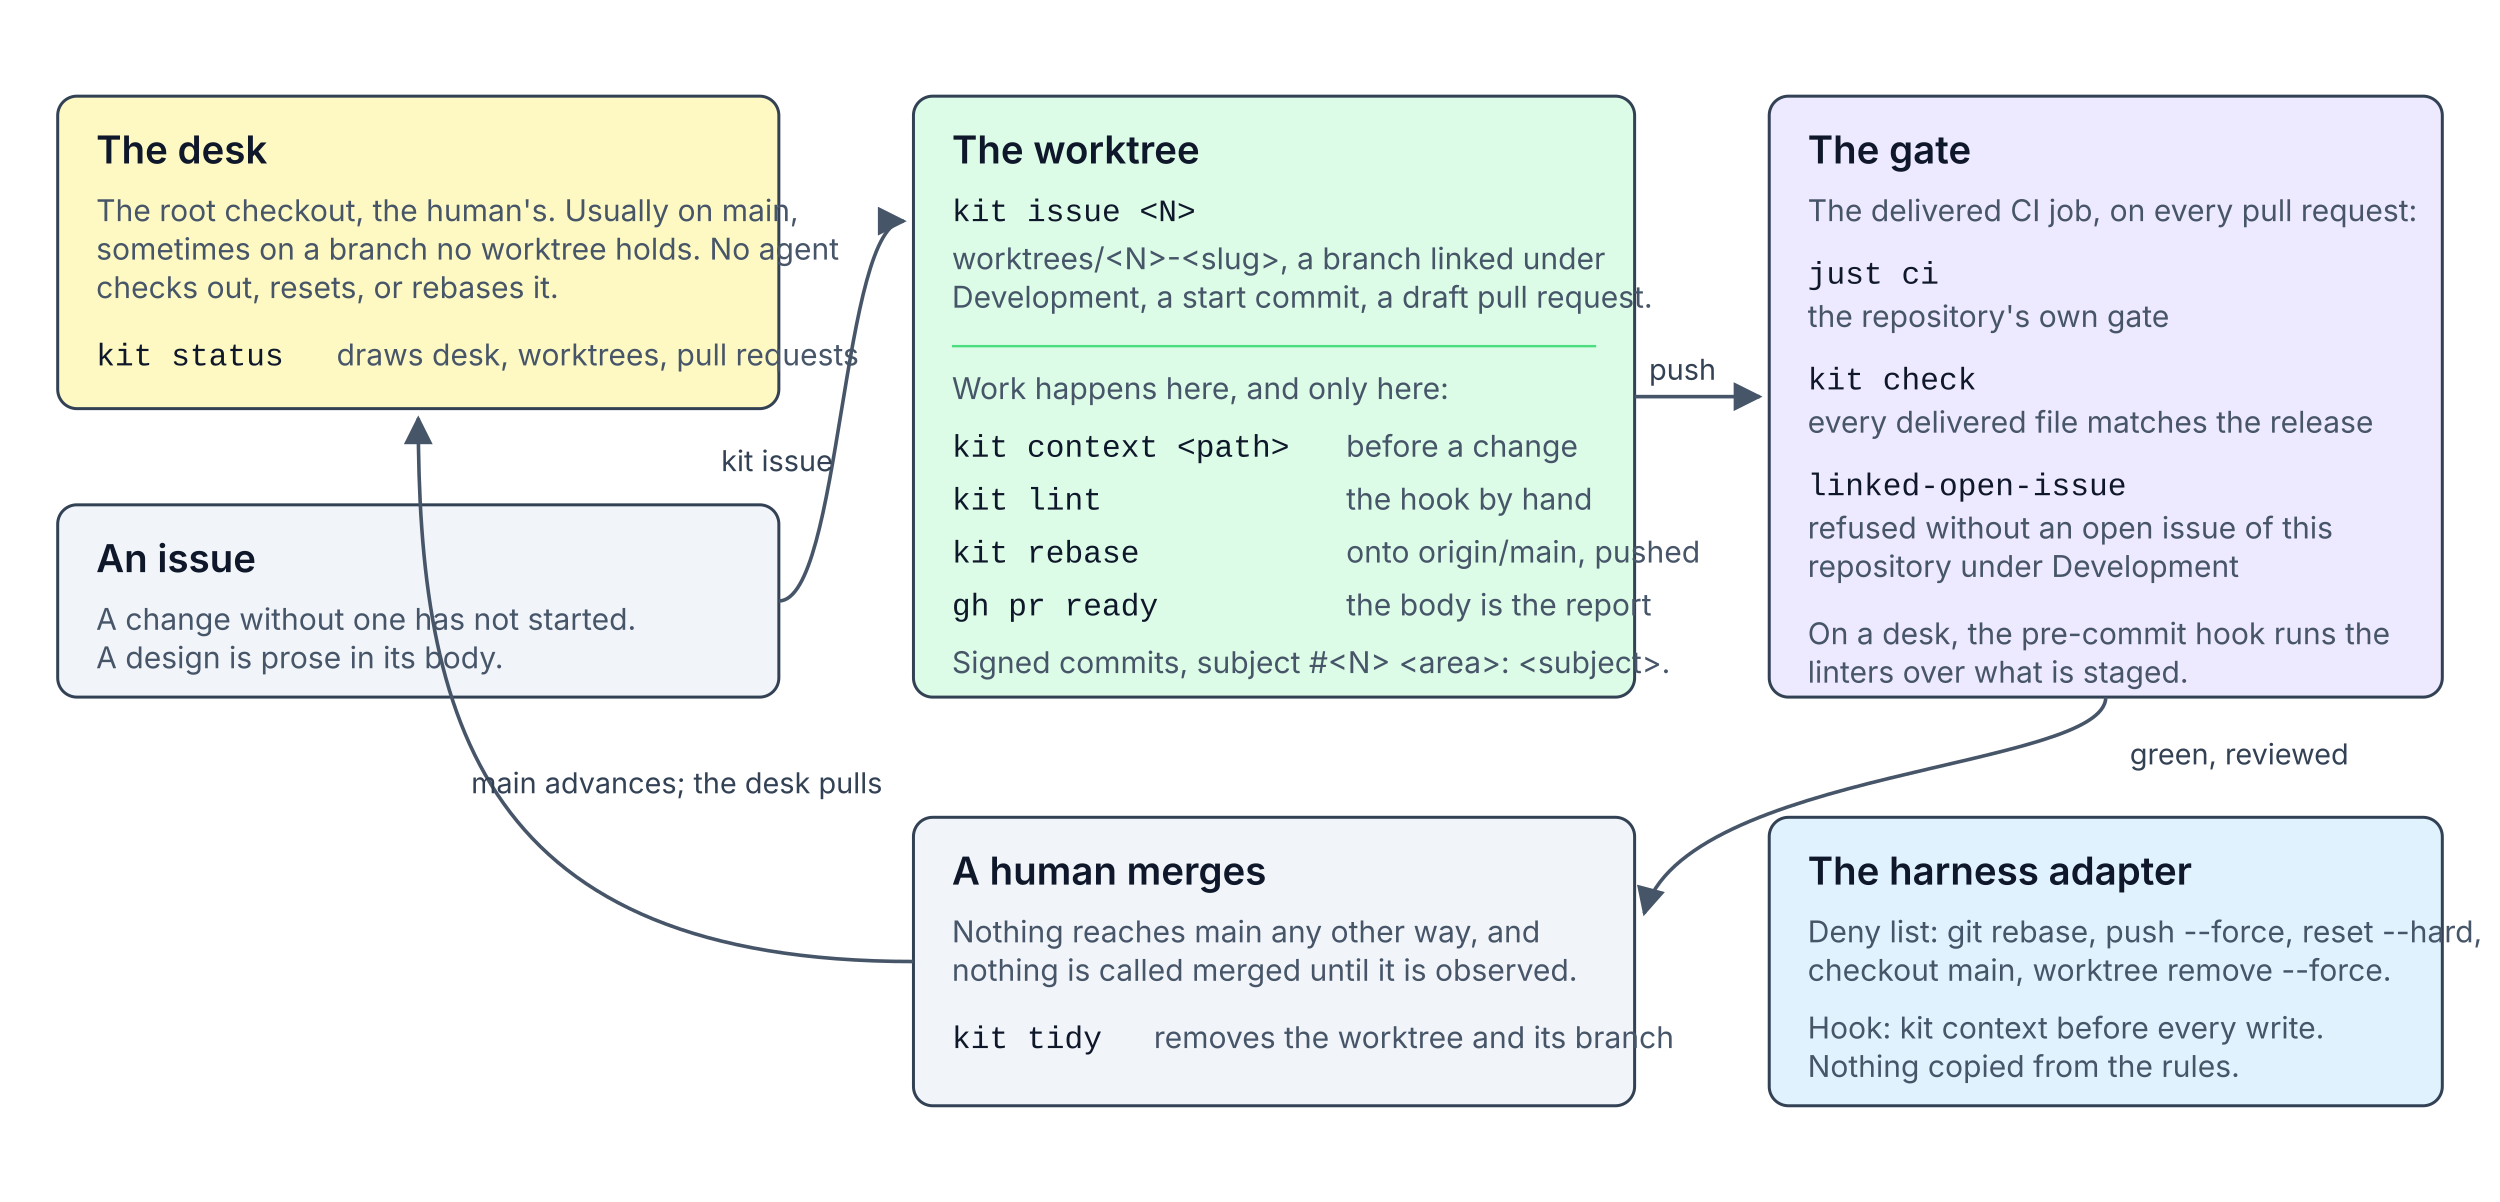
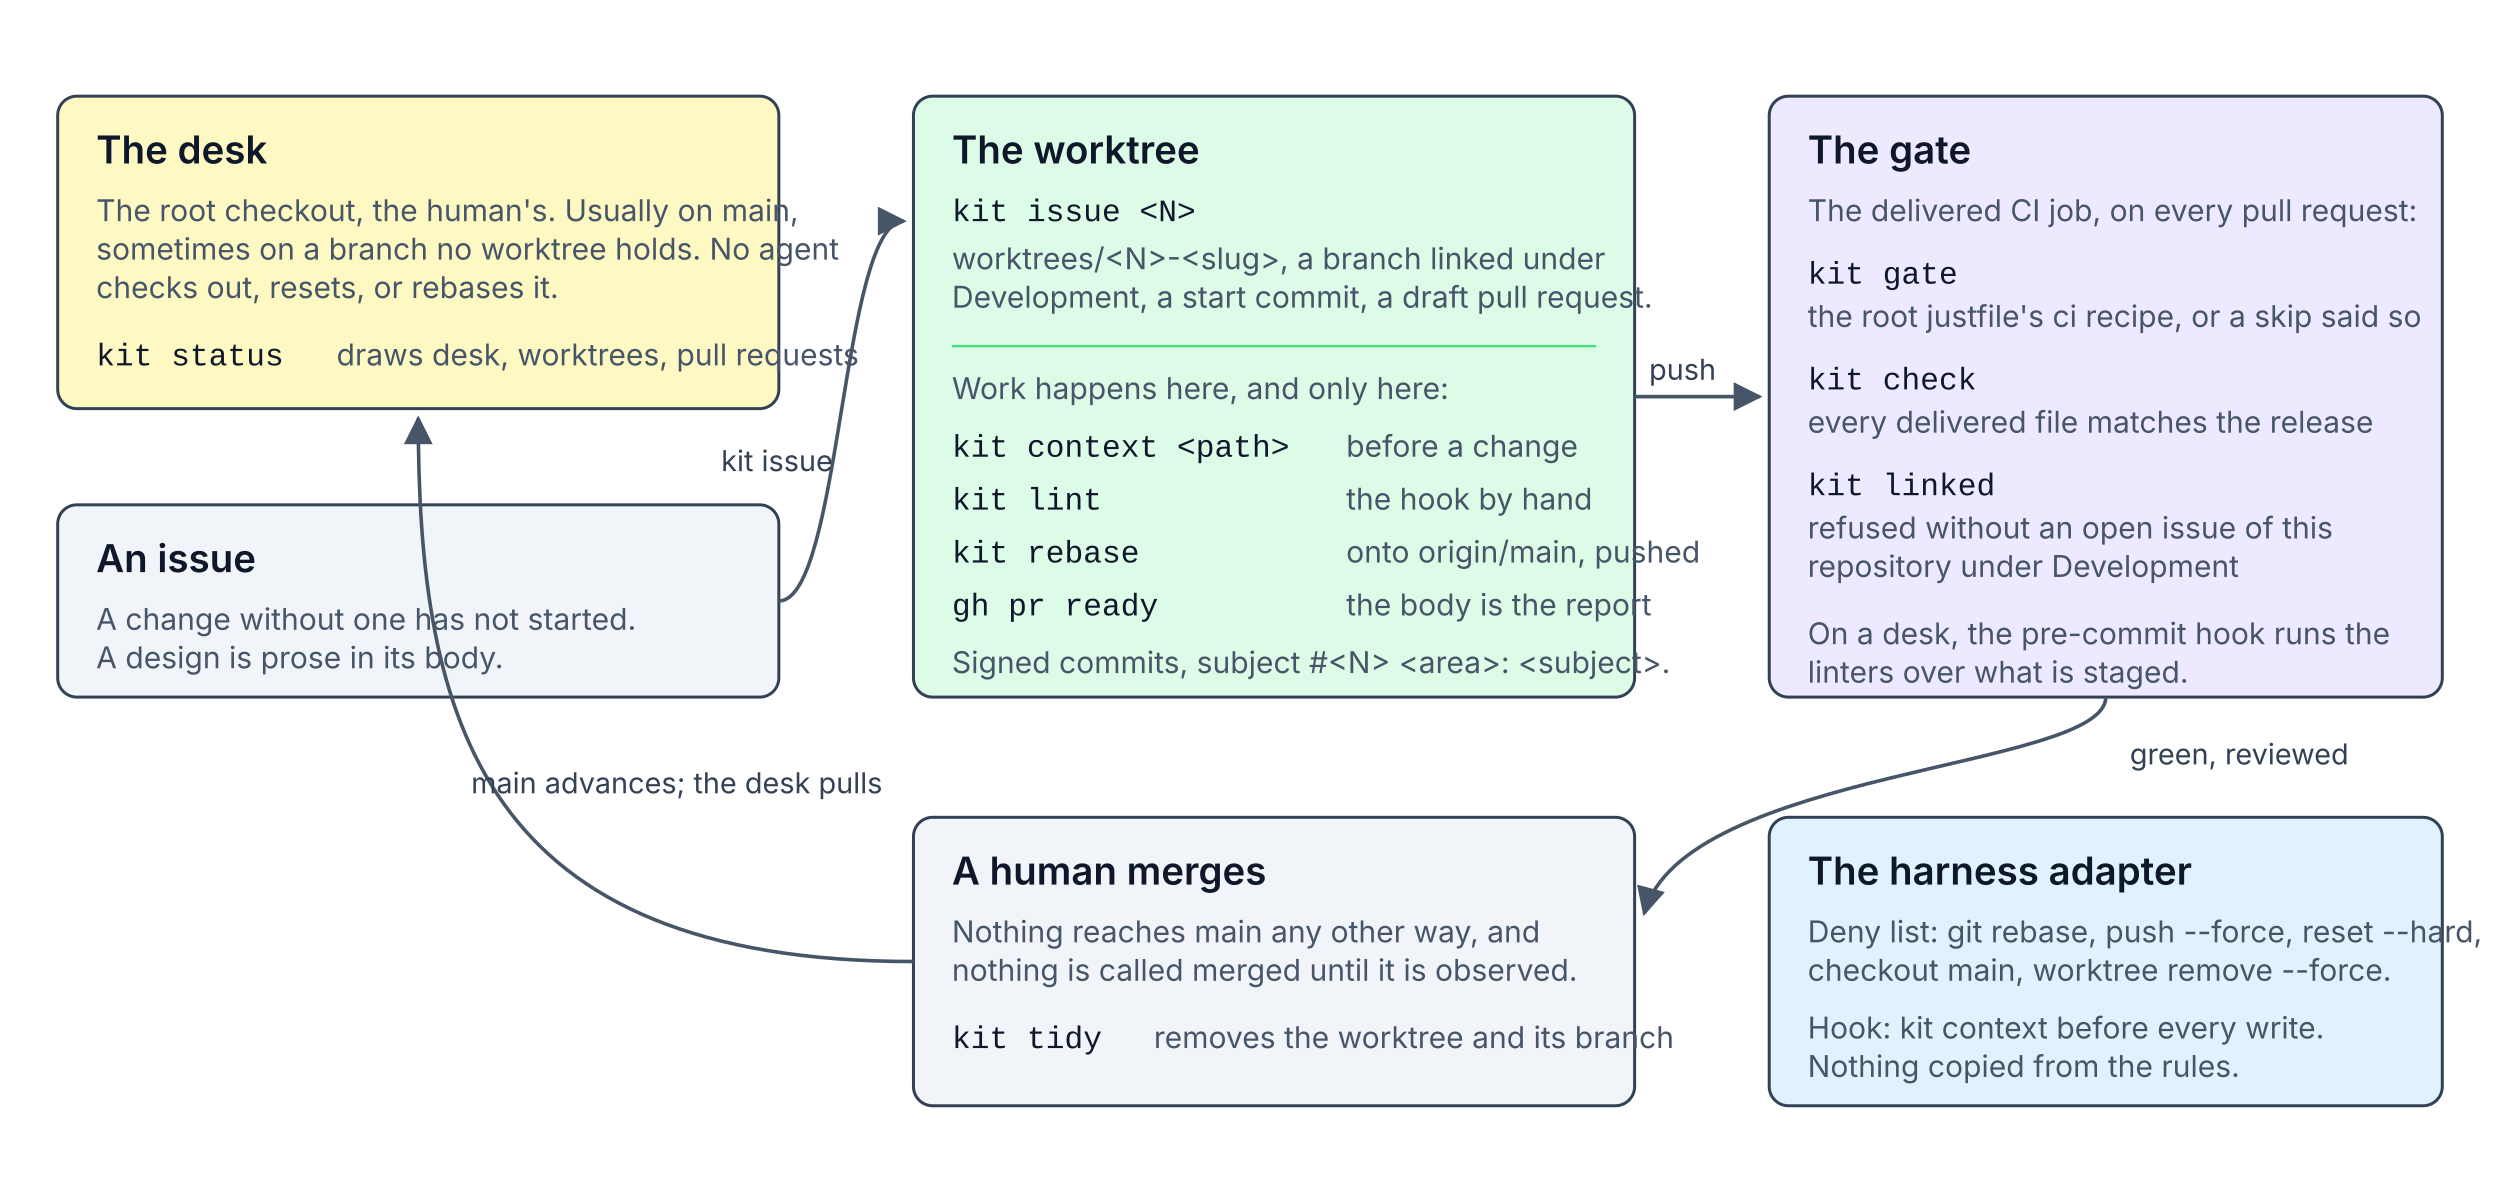
<svg xmlns="http://www.w3.org/2000/svg" viewBox="0 0 1040 500" width="1040" height="500" role="img" aria-labelledby="title desc">
  <defs>
    <marker id="arrow" viewBox="0 0 10 10" refX="9" refY="5" markerWidth="8" markerHeight="8" orient="auto-start-reverse">
      <path d="M 0 0 L 10 5 L 0 10 z" fill="#475569" />
    </marker>
    <style>
      text { font-family: Inter, -apple-system, "Segoe UI", Helvetica, Arial, sans-serif; font-size: 14px; fill: #0f172a; }
      .h { font-size: 16px; font-weight: 600; }
      .m { font-family: "SF Mono", Menlo, Consolas, "Liberation Mono", monospace; font-size: 13px; }
      .d { fill: #475569; font-size: 12.5px; }
      .box { stroke: #334155; stroke-width: 1.25; rx: 8; }
      .edge { stroke: #475569; stroke-width: 1.5; fill: none; marker-end: url(#arrow); }
      .lbl { fill: #334155; font-size: 12px; }
    </style>
  </defs>
  <rect class="box" x="24" y="40" width="300" height="130" fill="#fef9c3" />
  <text class="h" x="40" y="68">The desk</text>
  <text class="d" x="40" y="92">The root checkout, the human's. Usually on main,</text>
  <text class="d" x="40" y="108">sometimes on a branch no worktree holds. No agent</text>
  <text class="d" x="40" y="124">checks out, resets, or rebases it.</text>
  <text class="m" x="40" y="152">kit status</text>
  <text class="d" x="140" y="152">draws desk, worktrees, pull requests</text>
  <rect class="box" x="24" y="210" width="300" height="80" fill="#f1f5f9" />
  <text class="h" x="40" y="238">An issue</text>
  <text class="d" x="40" y="262">A change without one has not started.</text>
  <text class="d" x="40" y="278">A design is prose in its body.</text>
  <rect class="box" x="380" y="40" width="300" height="250" fill="#dcfce7" />
  <text class="h" x="396" y="68">The worktree</text>
  <text class="m" x="396" y="92">kit issue &lt;N&gt;</text>
  <text class="d" x="396" y="112">worktrees/&lt;N&gt;-&lt;slug&gt;, a branch linked under</text>
  <text class="d" x="396" y="128">Development, a start commit, a draft pull request.</text>
  <line x1="396" y1="144" x2="664" y2="144" stroke="#4ade80" stroke-width="1" />
  <text class="d" x="396" y="166">Work happens here, and only here:</text>
  <text class="m" x="396" y="190">kit context &lt;path&gt;</text>
  <text class="d" x="560" y="190">before a change</text>
  <text class="m" x="396" y="212">kit lint</text>
  <text class="d" x="560" y="212">the hook by hand</text>
  <text class="m" x="396" y="234">kit rebase</text>
  <text class="d" x="560" y="234">onto origin/main, pushed</text>
  <text class="m" x="396" y="256">gh pr ready</text>
  <text class="d" x="560" y="256">the body is the report</text>
  <text class="d" x="396" y="280">Signed commits, subject #&lt;N&gt; &lt;area&gt;: &lt;subject&gt;.</text>
  <rect class="box" x="736" y="40" width="280" height="250" fill="#ede9fe" />
  <text class="h" x="752" y="68">The gate</text>
  <text class="d" x="752" y="92">The delivered CI job, on every pull request:</text>
-   <text class="m" x="752" y="118">just ci</text>
-   <text class="d" x="752" y="136">the repository's own gate</text>
+   <text class="m" x="752" y="118">kit gate</text>
+   <text class="d" x="752" y="136">the root justfile's ci recipe, or a skip said so</text>
  <text class="m" x="752" y="162">kit check</text>
  <text class="d" x="752" y="180">every delivered file matches the release</text>
-   <text class="m" x="752" y="206">linked-open-issue</text>
+   <text class="m" x="752" y="206">kit linked</text>
  <text class="d" x="752" y="224">refused without an open issue of this</text>
  <text class="d" x="752" y="240">repository under Development</text>
  <text class="d" x="752" y="268">On a desk, the pre-commit hook runs the</text>
  <text class="d" x="752" y="284">linters over what is staged.</text>
  <rect class="box" x="380" y="340" width="300" height="120" fill="#f1f5f9" />
  <text class="h" x="396" y="368">A human merges</text>
  <text class="d" x="396" y="392">Nothing reaches main any other way, and</text>
  <text class="d" x="396" y="408">nothing is called merged until it is observed.</text>
  <text class="m" x="396" y="436">kit tidy</text>
  <text class="d" x="480" y="436">removes the worktree and its branch</text>
  <rect class="box" x="736" y="340" width="280" height="120" fill="#e0f2fe" />
  <text class="h" x="752" y="368">The harness adapter</text>
  <text class="d" x="752" y="392">Deny list: git rebase, push --force, reset --hard,</text>
  <text class="d" x="752" y="408">checkout main, worktree remove --force.</text>
  <text class="d" x="752" y="432">Hook: kit context before every write.</text>
  <text class="d" x="752" y="448">Nothing copied from the rules.</text>
  <path class="edge" d="M 324 250 C 350 250, 350 92, 376 92" />
  <text class="lbl" x="300" y="196">kit issue</text>
  <path class="edge" d="M 680 165 L 732 165" />
  <text class="lbl" x="686" y="158">push</text>
  <path class="edge" d="M 876 290 C 876 320, 700 320, 684 380" />
  <text class="lbl" x="886" y="318">green, reviewed</text>
  <path class="edge" d="M 380 400 C 200 400, 174 300, 174 174" />
  <text class="lbl" x="196" y="330">main advances; the desk pulls</text>
</svg>
